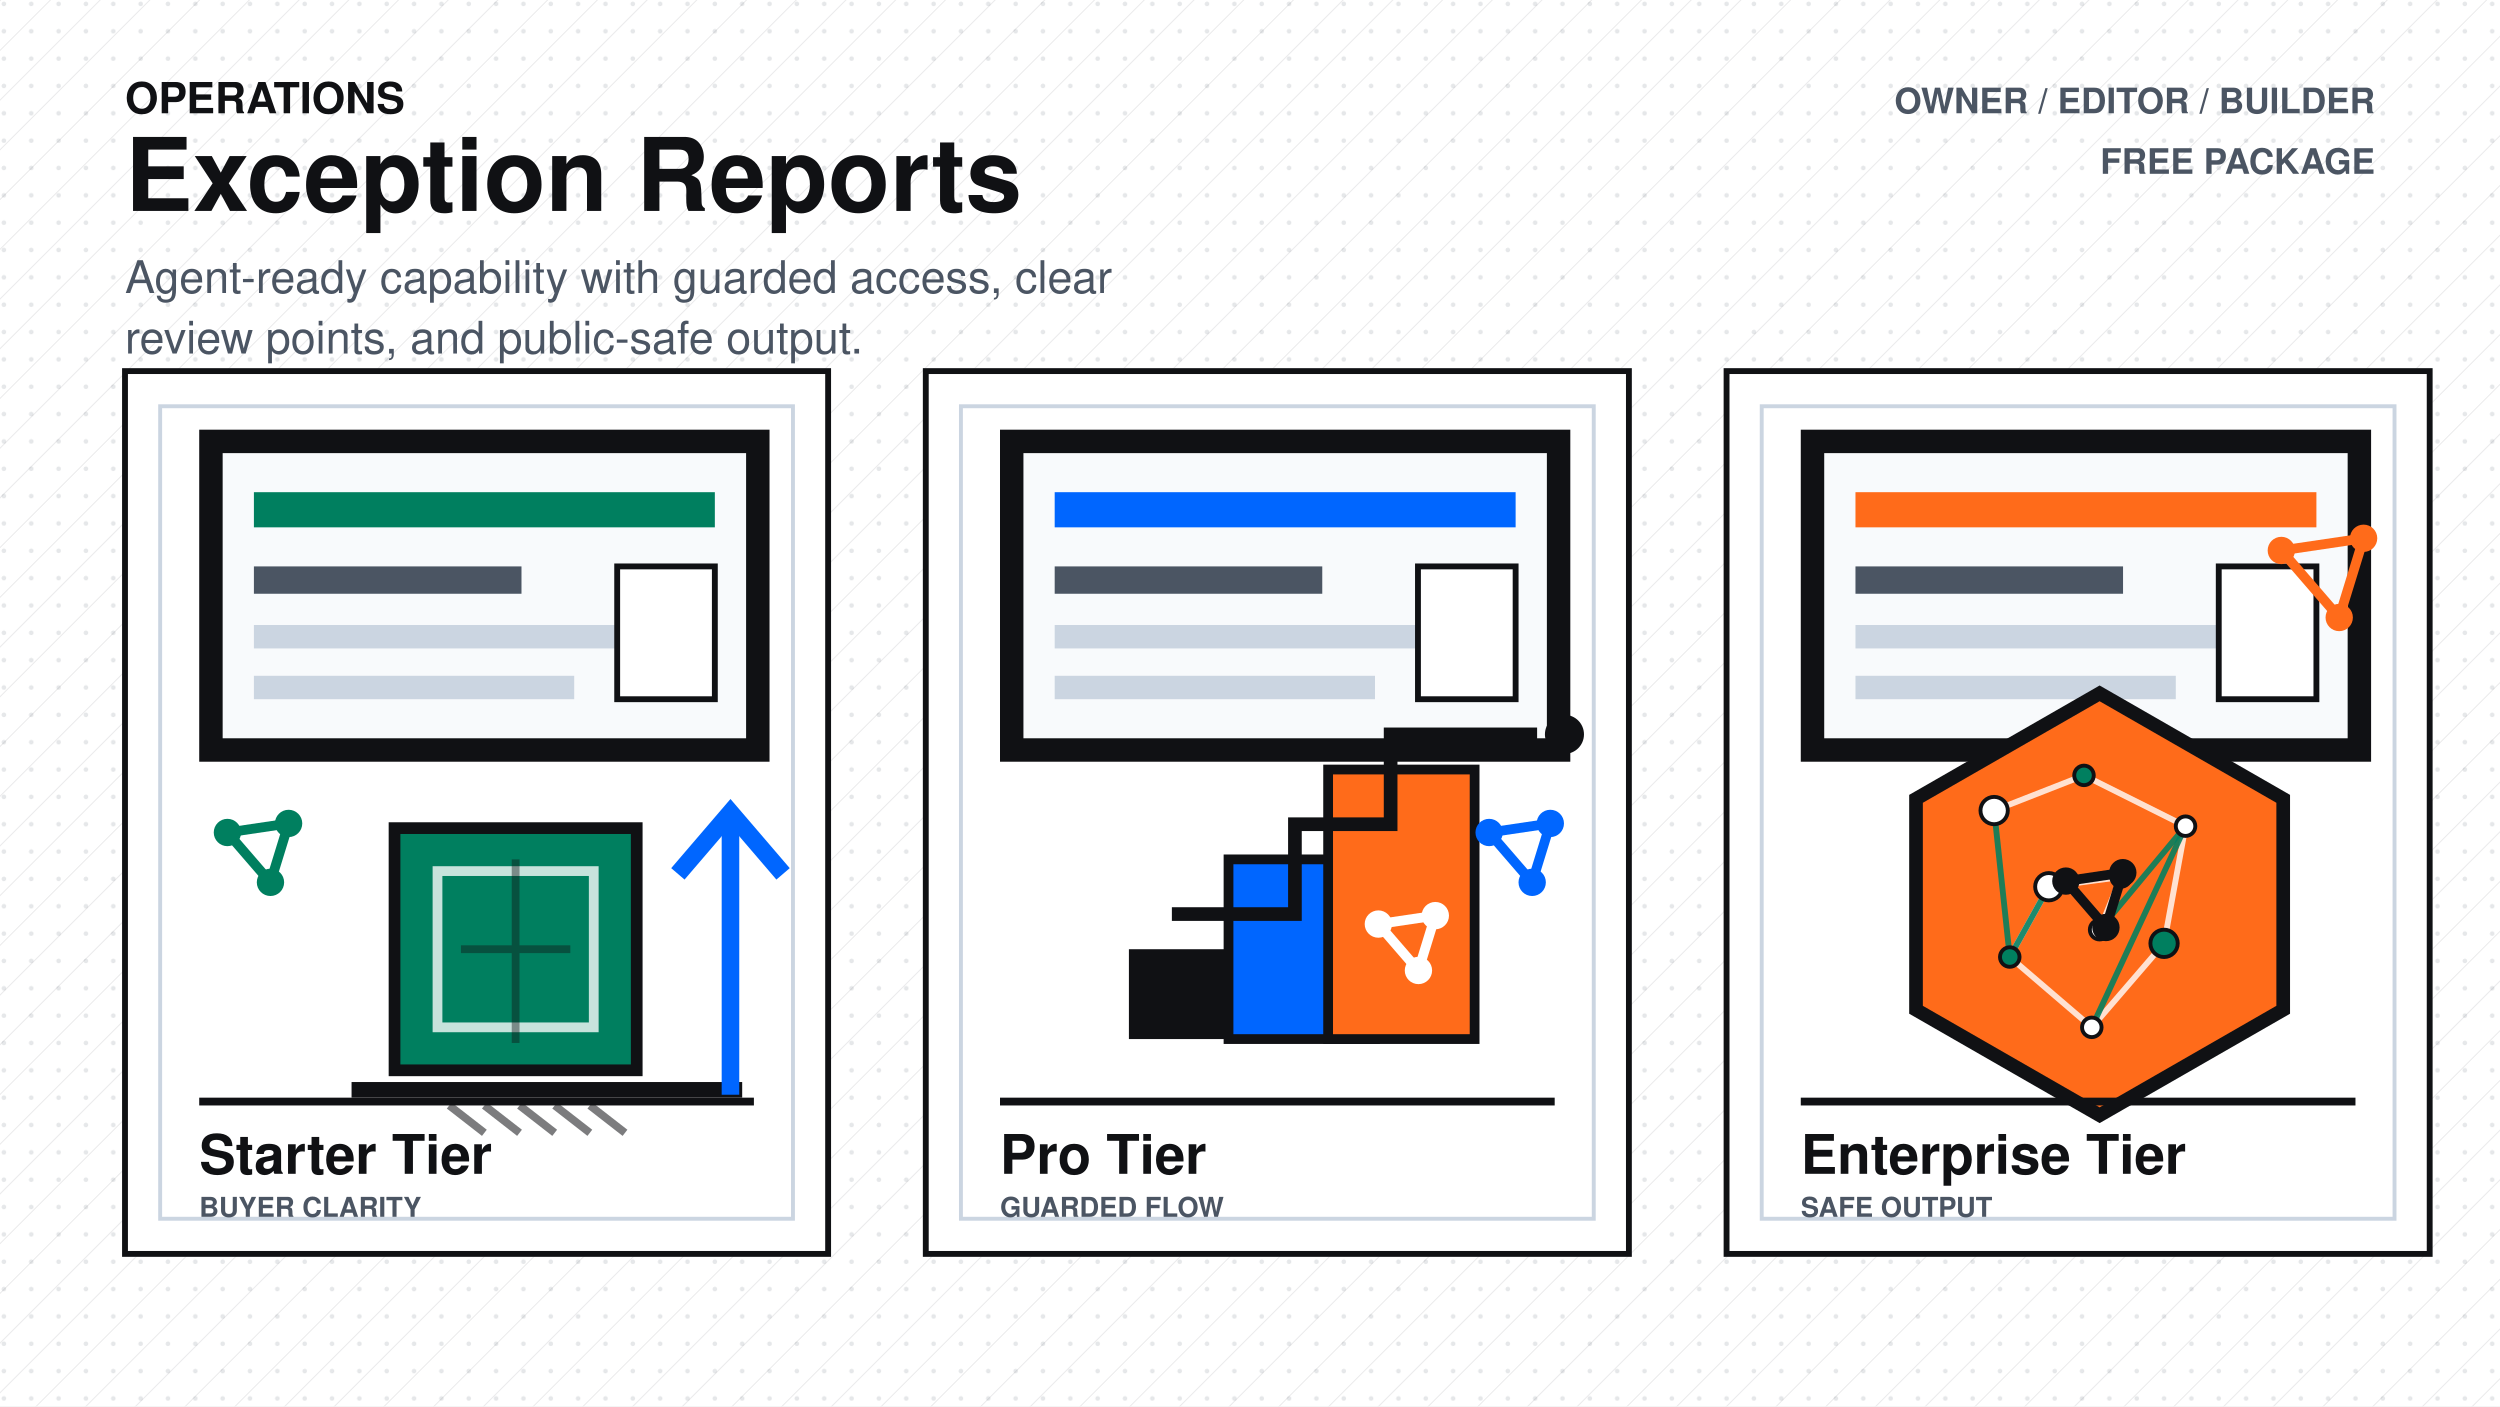
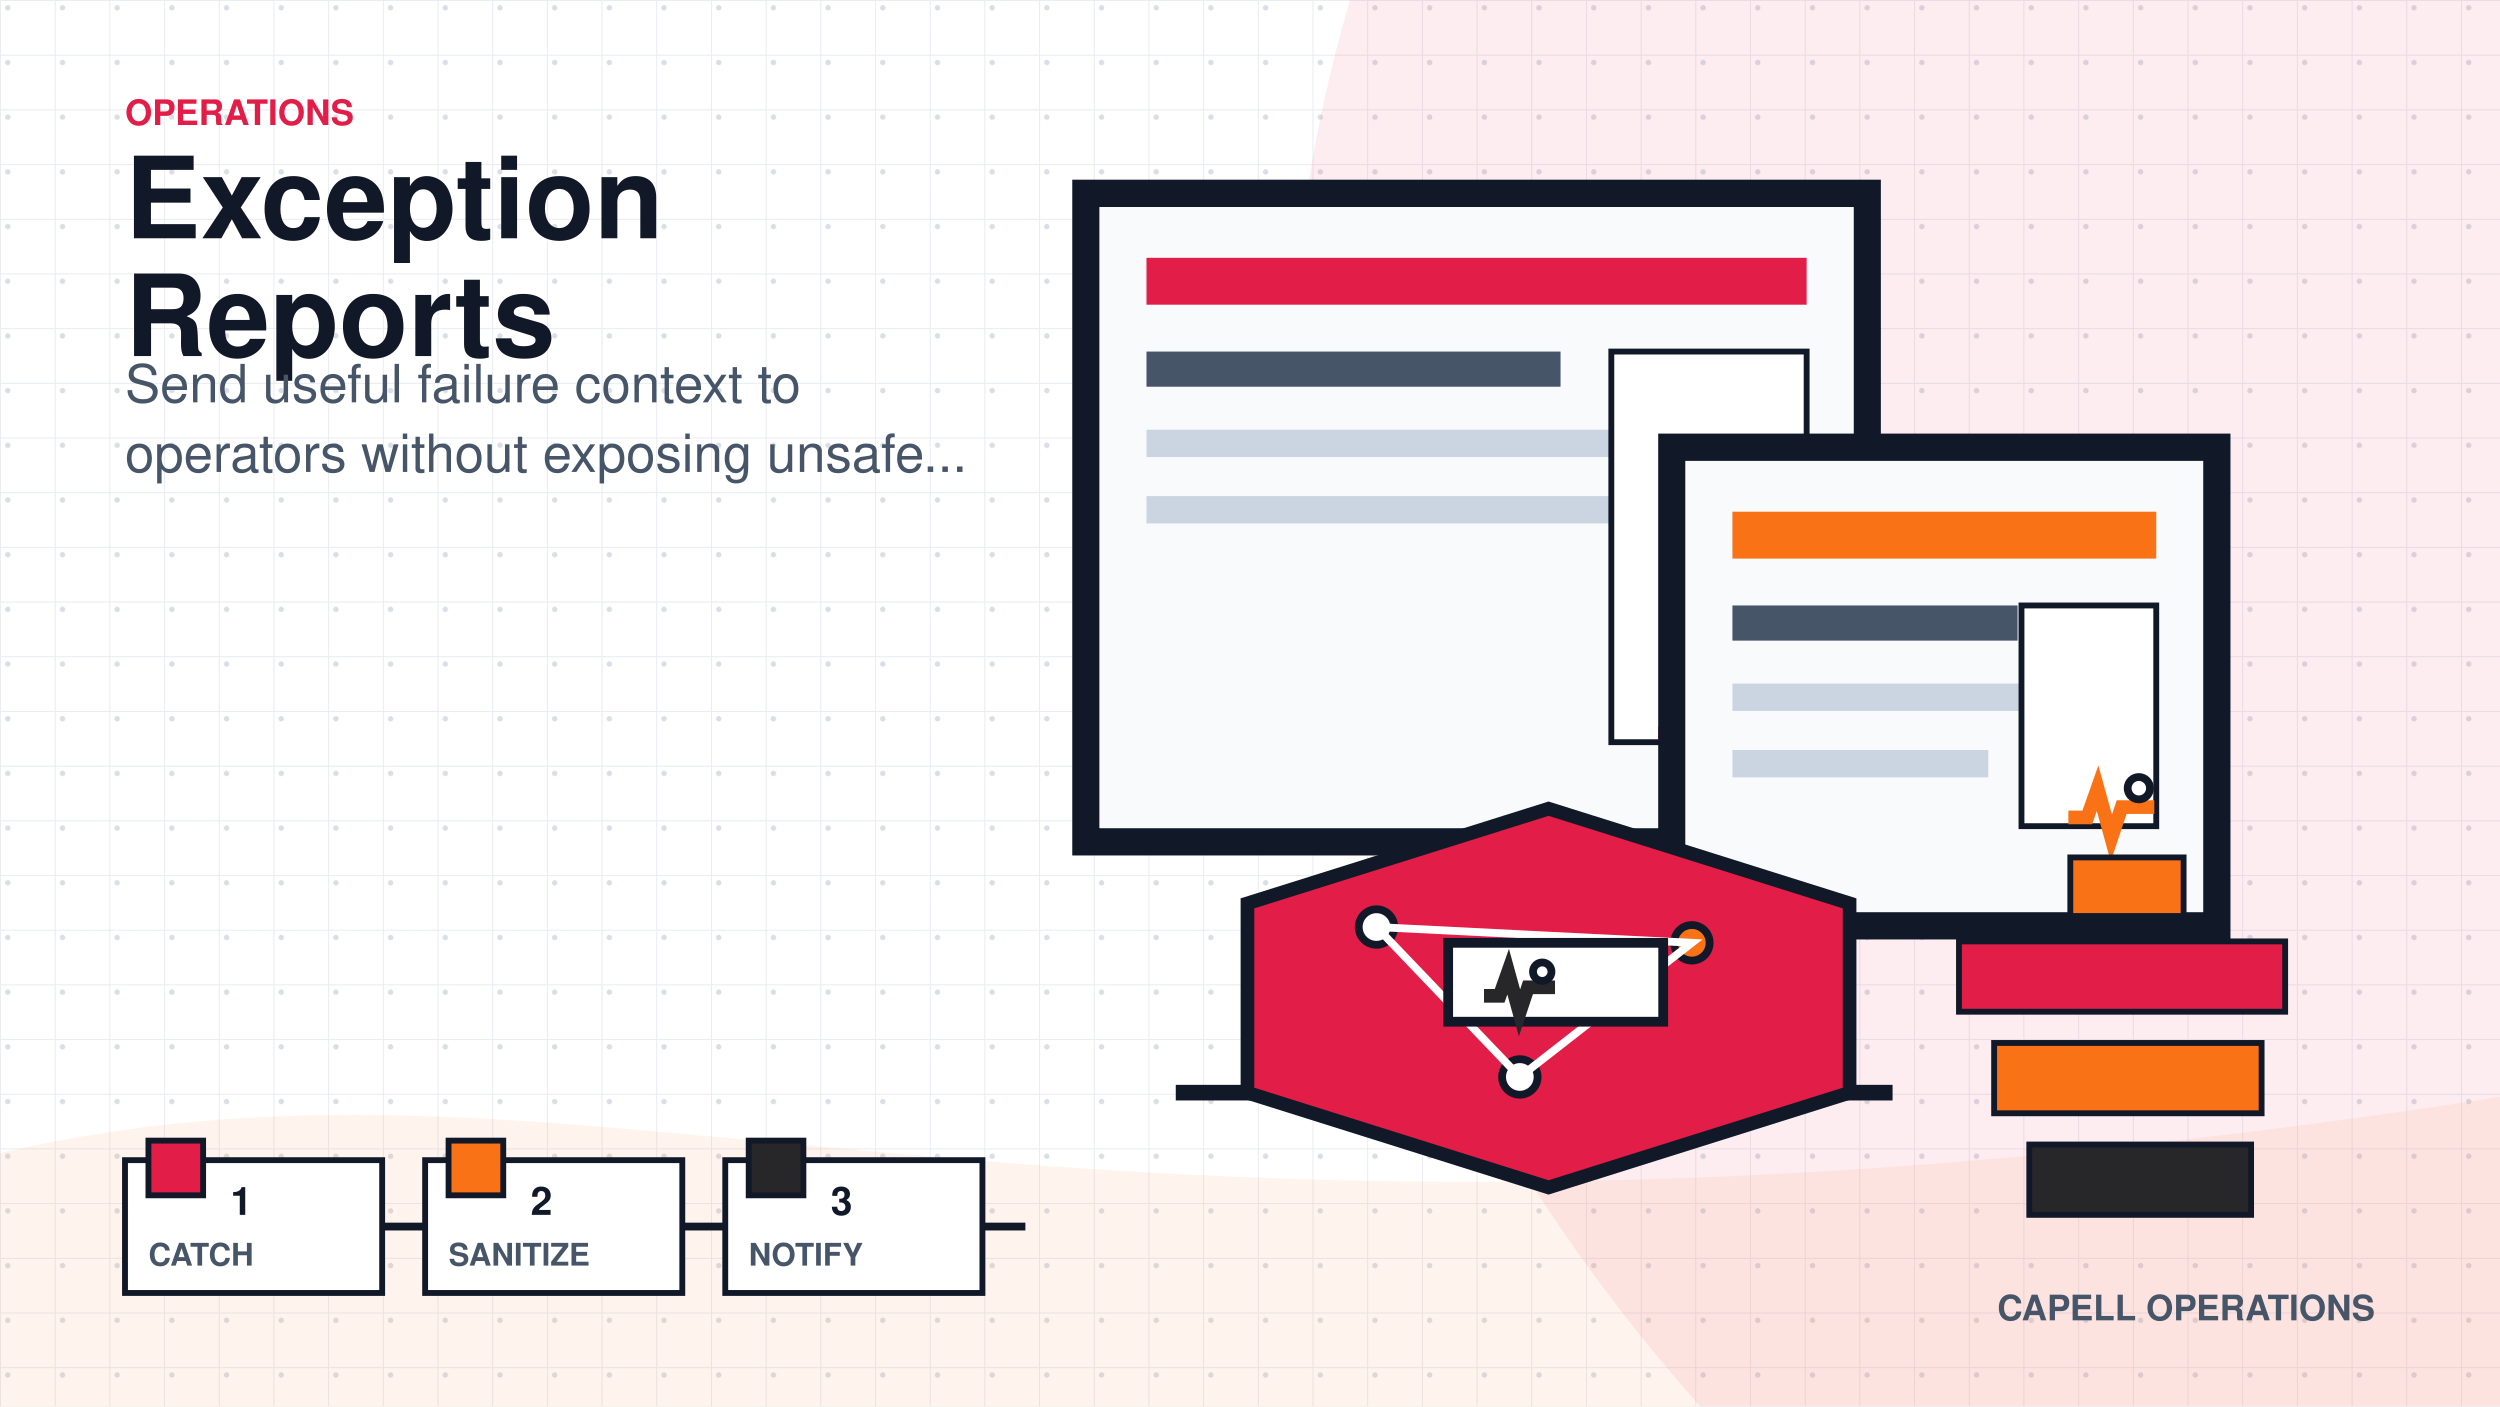
<svg xmlns="http://www.w3.org/2000/svg" width="1280" height="720" viewBox="0 0 1280 720" role="img" aria-labelledby="title desc">
  <defs>
-     <pattern id="texture-exception-reports" width="14" height="14" patternUnits="userSpaceOnUse">
-       <circle cx="2" cy="2" r="1.2" fill="#4b5563" opacity="0.14" />
-     </pattern>
-     <pattern id="lines-exception-reports" width="18" height="18" patternUnits="userSpaceOnUse" patternTransform="rotate(45)">
-       <line x1="0" y1="0" x2="0" y2="18" stroke="#101114" stroke-width="1" opacity="0.08" />
+     <pattern id="grid-exception-reports-extensionCard" width="28" height="28" patternUnits="userSpaceOnUse">
+       <path d="M28 0H0V28" fill="none" stroke="#cbd5e1" stroke-width="1" opacity="0.42" />
+       <circle cx="4" cy="4" r="1.4" fill="#94a3b8" opacity="0.35" />
    </pattern>
  </defs>
  <rect width="1280" height="720" fill="#ffffff" />
-   <rect x="0" y="0" width="1280" height="720" fill="url(#texture-exception-reports)" />
-   <rect x="0" y="0" width="1280" height="720" fill="url(#lines-exception-reports)" />
-   <g transform="translate(64 58)">
-     <text x="0" y="0" fill="#101114" font-family="Helvetica, Arial, sans-serif" font-size="22" font-weight="700">OPERATIONS</text>
-     <text x="0" y="50" fill="#101114" font-family="Helvetica, Arial, sans-serif" font-size="52" font-weight="760">Exception Reports</text>
-     <text x="0" y="92" fill="#4b5563" font-family="Helvetica, Arial, sans-serif" font-size="23">Agent-ready capability with guarded access, clear</text>
-     <text x="0" y="123" fill="#4b5563" font-family="Helvetica, Arial, sans-serif" font-size="23">review points, and public-safe output.</text>
-     <text x="1152" y="0" fill="#4b5563" font-family="Helvetica, Arial, sans-serif" font-size="18" font-weight="700" text-anchor="end">OWNER / EDITOR / BUILDER</text>
-     <text x="1152" y="31" fill="#4b5563" font-family="Helvetica, Arial, sans-serif" font-size="18" font-weight="700" text-anchor="end">FREE PACKAGE</text>
+   <rect width="1280" height="720" fill="url(#grid-exception-reports-extensionCard)" />
+   <path d="M691.2 0H1280V720H870.4C691.2 518.4 614.4 259.2 691.2 0Z" fill="#e11d48" opacity="0.08" />
+   <path d="M0 590.4C307.2 518.4 537.6 676.8 1280 561.6V720H0Z" fill="#f97316" opacity="0.08" />
+   <g transform="translate(64 64)">
+     <text x="0" y="0" fill="#e11d48" font-family="Helvetica, Arial, sans-serif" font-size="18" font-weight="800" letter-spacing="0">OPERATIONS</text>
+     <text x="0" y="58" fill="#111827" font-family="Helvetica, Arial, sans-serif" font-size="58" font-weight="800" letter-spacing="0">Exception</text>
+     <text x="0" y="118.32" fill="#111827" font-family="Helvetica, Arial, sans-serif" font-size="58" font-weight="800" letter-spacing="0">Reports</text>
+     <text x="0" y="142" fill="#475569" font-family="Helvetica, Arial, sans-serif" font-size="27" letter-spacing="0">Send useful failure context to</text>
+     <text x="0" y="177.64" fill="#475569" font-family="Helvetica, Arial, sans-serif" font-size="27" letter-spacing="0">operators without exposing unsafe...</text>
+     <g transform="translate(0 530)">
+       <line x1="0" y1="34" x2="461" y2="34" stroke="#111827" stroke-width="4" />
+       <g transform="translate(0 0)">
+         <rect x="0" y="0" width="131.667" height="68" fill="#ffffff" stroke="#111827" stroke-width="3" />
+         <rect x="12" y="-10" width="28" height="28" fill="#e11d48" stroke="#111827" stroke-width="3" />
+         <text x="54" y="28" fill="#111827" font-family="Helvetica, Arial, sans-serif" font-size="20" font-weight="800">1</text>
+         <text x="12" y="54" fill="#475569" font-family="Helvetica, Arial, sans-serif" font-size="16" font-weight="700">CATCH</text>
+       </g>
+       <g transform="translate(153.6667 0)">
+         <rect x="0" y="0" width="131.667" height="68" fill="#ffffff" stroke="#111827" stroke-width="3" />
+         <rect x="12" y="-10" width="28" height="28" fill="#f97316" stroke="#111827" stroke-width="3" />
+         <text x="54" y="28" fill="#111827" font-family="Helvetica, Arial, sans-serif" font-size="20" font-weight="800">2</text>
+         <text x="12" y="54" fill="#475569" font-family="Helvetica, Arial, sans-serif" font-size="16" font-weight="700">SANITIZE</text>
+       </g>
+       <g transform="translate(307.3333 0)">
+         <rect x="0" y="0" width="131.667" height="68" fill="#ffffff" stroke="#111827" stroke-width="3" />
+         <rect x="12" y="-10" width="28" height="28" fill="#27272a" stroke="#111827" stroke-width="3" />
+         <text x="54" y="28" fill="#111827" font-family="Helvetica, Arial, sans-serif" font-size="20" font-weight="800">3</text>
+         <text x="12" y="54" fill="#475569" font-family="Helvetica, Arial, sans-serif" font-size="16" font-weight="700">NOTIFY</text>
+       </g>
+     </g>
  </g>
-   <g transform="translate(64 190)">
-     <g transform="translate(0 0)">
-       <rect x="0" y="0" width="360" height="452" fill="#ffffff" stroke="#101114" stroke-width="3" />
-       <rect x="18" y="18" width="324" height="416" fill="none" stroke="#cbd5e1" stroke-width="2" />
-       <g transform="translate(38 30)">
-         <rect width="292" height="170" fill="#101114" />
-         <rect x="12" y="12" width="268" height="146" fill="#f8fafc" />
-         <rect x="28" y="32" width="236" height="18" fill="#007f5f" />
-         <rect x="28" y="70" width="137" height="14" fill="#4b5563" />
-         <rect x="28" y="100" width="196" height="12" fill="#cbd5e1" />
-         <rect x="28" y="126" width="164" height="12" fill="#cbd5e1" />
-         <rect x="214" y="70" width="50" height="68" fill="#ffffff" stroke="#101114" stroke-width="3" />
-       </g>
-       <g transform="translate(138 216)">
-         <line x1="-22" y1="152" x2="178" y2="152" stroke="#101114" stroke-width="8" />
-         <rect x="0" y="18" width="124" height="124" fill="#007f5f" stroke="#101114" stroke-width="6" />
-         <path d="M22 40 L102 40 L102 120 L22 120 Z" fill="none" stroke="#ffffff" stroke-width="5" opacity="0.78" />
-         <path d="M62 34 L62 128 M34 80 L90 80" stroke="#101114" stroke-width="4" opacity="0.42" />
-         <path d="M172 150 V15" fill="none" stroke="#0066ff" stroke-width="9" stroke-linecap="square" />
-         <path d="M148 38 L172 10 L196 38" fill="none" stroke="#0066ff" stroke-width="9" stroke-linecap="square" stroke-linejoin="miter" />
-         <line x1="28" y1="160" x2="46" y2="174" stroke="#101114" stroke-width="4" opacity="0.55" />
-         <line x1="46" y1="160" x2="64" y2="174" stroke="#101114" stroke-width="4" opacity="0.55" />
-         <line x1="64" y1="160" x2="82" y2="174" stroke="#101114" stroke-width="4" opacity="0.55" />
-         <line x1="82" y1="160" x2="100" y2="174" stroke="#101114" stroke-width="4" opacity="0.55" />
-         <line x1="100" y1="160" x2="118" y2="174" stroke="#101114" stroke-width="4" opacity="0.55" />
-       </g>
-       <g transform="translate(42 220)">
-         <circle cx="10.44" cy="16.24" r="7" fill="#007f5f" />
-         <circle cx="41.76" cy="11.6" r="7" fill="#007f5f" />
-         <circle cx="32.48" cy="41.76" r="7" fill="#007f5f" />
-         <line x1="10.44" y1="16.24" x2="41.76" y2="11.6" stroke="#007f5f" stroke-width="5" />
-         <line x1="41.76" y1="11.6" x2="32.48" y2="41.76" stroke="#007f5f" stroke-width="5" />
-         <line x1="32.48" y1="41.76" x2="10.44" y2="16.24" stroke="#007f5f" stroke-width="5" />
-       </g>
-       <line x1="38" y1="374" x2="322" y2="374" stroke="#101114" stroke-width="4" />
-       <text x="38" y="411" fill="#101114" font-family="Helvetica, Arial, sans-serif" font-size="28" font-weight="760">Starter Tier</text>
-       <text x="38" y="433" fill="#4b5563" font-family="Helvetica, Arial, sans-serif" font-size="14" font-weight="700">BUYER CLARITY</text>
-     </g>
-     <g transform="translate(410 0)">
-       <rect x="0" y="0" width="360" height="452" fill="#ffffff" stroke="#101114" stroke-width="3" />
-       <rect x="18" y="18" width="324" height="416" fill="none" stroke="#cbd5e1" stroke-width="2" />
-       <g transform="translate(38 30)">
-         <rect width="292" height="170" fill="#101114" />
-         <rect x="12" y="12" width="268" height="146" fill="#f8fafc" />
-         <rect x="28" y="32" width="236" height="18" fill="#0066ff" />
-         <rect x="28" y="70" width="137" height="14" fill="#4b5563" />
-         <rect x="28" y="100" width="196" height="12" fill="#cbd5e1" />
-         <rect x="28" y="126" width="164" height="12" fill="#cbd5e1" />
-         <rect x="214" y="70" width="50" height="68" fill="#ffffff" stroke="#101114" stroke-width="3" />
-       </g>
-       <g transform="translate(104 204)">
-         <rect x="0" y="92" width="75" height="46" fill="#101114" />
-         <rect x="51" y="46" width="75" height="92" fill="#0066ff" stroke="#101114" stroke-width="5" />
-         <rect x="102" y="0" width="75" height="138" fill="#ff6b1a" stroke="#101114" stroke-width="5" />
-         <path d="M22 74 H85 V28 H134 V-18 H209" fill="none" stroke="#101114" stroke-width="7" />
-         <g transform="translate(118 64)">
-           <circle cx="9.72" cy="15.12" r="7" fill="#ffffff" />
-           <circle cx="38.88" cy="10.8" r="7" fill="#ffffff" />
-           <circle cx="30.24" cy="38.88" r="7" fill="#ffffff" />
-           <line x1="9.72" y1="15.12" x2="38.88" y2="10.8" stroke="#ffffff" stroke-width="5" />
-           <line x1="38.88" y1="10.8" x2="30.24" y2="38.88" stroke="#ffffff" stroke-width="5" />
-           <line x1="30.24" y1="38.88" x2="9.72" y2="15.12" stroke="#ffffff" stroke-width="5" />
-         </g>
-         <circle cx="223" cy="-18" r="10" fill="#101114" />
-       </g>
-       <g transform="translate(278 220)">
-         <circle cx="10.44" cy="16.24" r="7" fill="#0066ff" />
-         <circle cx="41.76" cy="11.6" r="7" fill="#0066ff" />
-         <circle cx="32.48" cy="41.76" r="7" fill="#0066ff" />
-         <line x1="10.44" y1="16.24" x2="41.76" y2="11.6" stroke="#0066ff" stroke-width="5" />
-         <line x1="41.76" y1="11.6" x2="32.48" y2="41.76" stroke="#0066ff" stroke-width="5" />
-         <line x1="32.48" y1="41.76" x2="10.44" y2="16.24" stroke="#0066ff" stroke-width="5" />
-       </g>
-       <line x1="38" y1="374" x2="322" y2="374" stroke="#101114" stroke-width="4" />
-       <text x="38" y="411" fill="#101114" font-family="Helvetica, Arial, sans-serif" font-size="28" font-weight="760">Pro Tier</text>
-       <text x="38" y="433" fill="#4b5563" font-family="Helvetica, Arial, sans-serif" font-size="14" font-weight="700">GUARDED FLOW</text>
-     </g>
-     <g transform="translate(820 0)">
-       <rect x="0" y="0" width="360" height="452" fill="#ffffff" stroke="#101114" stroke-width="3" />
-       <rect x="18" y="18" width="324" height="416" fill="none" stroke="#cbd5e1" stroke-width="2" />
-       <g transform="translate(38 30)">
-         <rect width="292" height="170" fill="#101114" />
-         <rect x="12" y="12" width="268" height="146" fill="#f8fafc" />
-         <rect x="28" y="32" width="236" height="18" fill="#ff6b1a" />
-         <rect x="28" y="70" width="137" height="14" fill="#4b5563" />
-         <rect x="28" y="100" width="196" height="12" fill="#cbd5e1" />
-         <rect x="28" y="126" width="164" height="12" fill="#cbd5e1" />
-         <rect x="214" y="70" width="50" height="68" fill="#ffffff" stroke="#101114" stroke-width="3" />
-       </g>
-       <g transform="translate(83 165)">
-         <polygon points="202,54 202,162 108,216 14,162 14,54 108,0" fill="#ff6b1a" stroke="#101114" stroke-width="7" />
-         <line x1="54" y1="60" x2="100" y2="42" stroke="#ffffff" stroke-width="3" opacity="0.8" />
-         <line x1="100" y1="42" x2="152" y2="68" stroke="#ffffff" stroke-width="3" opacity="0.8" />
-         <line x1="152" y1="68" x2="141" y2="128" stroke="#ffffff" stroke-width="3" opacity="0.8" />
-         <line x1="141" y1="128" x2="104" y2="171" stroke="#ffffff" stroke-width="3" opacity="0.8" />
-         <line x1="104" y1="171" x2="62" y2="135" stroke="#ffffff" stroke-width="3" opacity="0.8" />
-         <line x1="62" y1="135" x2="82" y2="99" stroke="#ffffff" stroke-width="3" opacity="0.8" />
-         <line x1="82" y1="99" x2="119" y2="94" stroke="#ffffff" stroke-width="3" opacity="0.8" />
-         <line x1="119" y1="94" x2="108" y2="121" stroke="#ffffff" stroke-width="3" opacity="0.8" />
-         <line x1="54" y1="60" x2="62" y2="135" stroke="#007f5f" stroke-width="3" opacity="0.88" />
-         <line x1="152" y1="68" x2="108" y2="121" stroke="#007f5f" stroke-width="3" opacity="0.88" />
-         <line x1="104" y1="171" x2="152" y2="68" stroke="#007f5f" stroke-width="3" opacity="0.88" />
-         <line x1="82" y1="99" x2="62" y2="135" stroke="#007f5f" stroke-width="3" opacity="0.88" />
-         <line x1="108" y1="121" x2="108" y2="121" stroke="#007f5f" stroke-width="3" opacity="0.88" />
-         <circle cx="54" cy="60" r="7" fill="#ffffff" stroke="#101114" stroke-width="2" />
-         <circle cx="100" cy="42" r="5" fill="#007f5f" stroke="#101114" stroke-width="2" />
-         <circle cx="152" cy="68" r="5" fill="#ffffff" stroke="#101114" stroke-width="2" />
-         <circle cx="141" cy="128" r="7" fill="#007f5f" stroke="#101114" stroke-width="2" />
-         <circle cx="104" cy="171" r="5" fill="#ffffff" stroke="#101114" stroke-width="2" />
-         <circle cx="62" cy="135" r="5" fill="#007f5f" stroke="#101114" stroke-width="2" />
-         <circle cx="82" cy="99" r="7" fill="#ffffff" stroke="#101114" stroke-width="2" />
-         <circle cx="119" cy="94" r="5" fill="#007f5f" stroke="#101114" stroke-width="2" />
-         <circle cx="108" cy="121" r="5" fill="#ffffff" stroke="#101114" stroke-width="2" />
-         <g transform="translate(81 81)">
-           <circle cx="9.72" cy="15.12" r="7" fill="#101114" />
-           <circle cx="38.88" cy="10.8" r="7" fill="#101114" />
-           <circle cx="30.24" cy="38.88" r="7" fill="#101114" />
-           <line x1="9.72" y1="15.12" x2="38.88" y2="10.8" stroke="#101114" stroke-width="5" />
-           <line x1="38.88" y1="10.8" x2="30.24" y2="38.88" stroke="#101114" stroke-width="5" />
-           <line x1="30.24" y1="38.88" x2="9.72" y2="15.12" stroke="#101114" stroke-width="5" />
+   <g transform="translate(549 64)">
+     <g>
+       <rect x="0" y="28" width="414" height="346" fill="#111827" />
+       <rect x="14" y="42" width="386" height="318" fill="#f8fafc" />
+       <g>
+         <rect x="14" y="42" width="386" height="318" fill="#f8fafc" />
+         <rect x="38" y="68" width="338" height="24" fill="#e11d48" />
+         <rect x="38" y="116" width="212" height="18" fill="#475569" />
+         <rect x="38" y="156" width="290" height="14" fill="#cbd5e1" />
+         <rect x="38" y="190" width="252" height="14" fill="#cbd5e1" />
+         <rect x="276" y="116" width="100" height="200" fill="#ffffff" stroke="#111827" stroke-width="3" />
+         <g transform="translate(300 286)">
+           <path d="M0 25.52H9.68L14.96 10.56L22 36.08L27.28 20.24H44" fill="none" stroke="#e11d48" stroke-width="7" />
+           <circle cx="36.08" cy="10.56" r="5.72" fill="#ffffff" stroke="#111827" stroke-width="4" />
        </g>
      </g>
-       <g transform="translate(270 70)">
-         <circle cx="14.04" cy="21.84" r="7" fill="#ff6b1a" />
-         <circle cx="56.16" cy="15.6" r="7" fill="#ff6b1a" />
-         <circle cx="43.68" cy="56.16" r="7" fill="#ff6b1a" />
-         <line x1="14.04" y1="21.84" x2="56.16" y2="15.6" stroke="#ff6b1a" stroke-width="5" />
-         <line x1="56.16" y1="15.6" x2="43.68" y2="56.16" stroke="#ff6b1a" stroke-width="5" />
-         <line x1="43.68" y1="56.16" x2="14.04" y2="21.84" stroke="#ff6b1a" stroke-width="5" />
+       <rect x="332" y="332" width="74" height="38" fill="#e11d48" stroke="#111827" stroke-width="3" />
+     </g>
+     <g>
+       <rect x="300" y="158" width="293" height="259" fill="#111827" />
+       <rect x="314" y="172" width="265" height="231" fill="#f8fafc" />
+       <g>
+         <rect x="314" y="172" width="265" height="231" fill="#f8fafc" />
+         <rect x="338" y="198" width="217" height="24" fill="#f97316" />
+         <rect x="338" y="246" width="146" height="18" fill="#475569" />
+         <rect x="338" y="286" width="169" height="14" fill="#cbd5e1" />
+         <rect x="338" y="320" width="131" height="14" fill="#cbd5e1" />
+         <rect x="486" y="246" width="69" height="113" fill="#ffffff" stroke="#111827" stroke-width="3" />
+         <g transform="translate(510 329)">
+           <path d="M0 25.52H9.68L14.96 10.56L22 36.08L27.28 20.24H44" fill="none" stroke="#f97316" stroke-width="7" />
+           <circle cx="36.08" cy="10.56" r="5.72" fill="#ffffff" stroke="#111827" stroke-width="4" />
+         </g>
      </g>
-       <line x1="38" y1="374" x2="322" y2="374" stroke="#101114" stroke-width="4" />
-       <text x="38" y="411" fill="#101114" font-family="Helvetica, Arial, sans-serif" font-size="28" font-weight="760">Enterprise Tier</text>
-       <text x="38" y="433" fill="#4b5563" font-family="Helvetica, Arial, sans-serif" font-size="14" font-weight="700">SAFE OUTPUT</text>
+       <rect x="511" y="375" width="58" height="30" fill="#f97316" stroke="#111827" stroke-width="3" />
+     </g>
+     <g transform="translate(53 346)">
+       <rect x="0" y="145.44" width="367" height="8" fill="#111827" />
+       <polygon points="190.84,4.04 344.98,52.52 344.98,149.48 190.84,197.96 36.7,149.48 36.7,52.52" fill="#e11d48" stroke="#111827" stroke-width="7" />
+       <circle cx="102.76" cy="64.64" r="9.09" fill="#ffffff" stroke="#111827" stroke-width="4" />
+       <circle cx="264.24" cy="72.72" r="9.09" fill="#f97316" stroke="#111827" stroke-width="4" />
+       <circle cx="176.16" cy="141.4" r="9.09" fill="#ffffff" stroke="#111827" stroke-width="4" />
+       <path d="M102.76 64.64 L264.24 72.72 L176.16 141.4 Z" fill="none" stroke="#ffffff" stroke-width="4" />
+       <rect x="139.46" y="72.72" width="110.1" height="40.4" fill="#ffffff" stroke="#111827" stroke-width="5" />
+       <g transform="translate(157.81 78.78)">
+         <path d="M0 21.089H7.999L12.362 8.726L18.18 29.815L22.543 16.726H36.36" fill="none" stroke="#27272a" stroke-width="7" />
+         <circle cx="29.815" cy="8.726" r="4.727" fill="#ffffff" stroke="#111827" stroke-width="4" />
+       </g>
+     </g>
+     <g transform="translate(454 418)">
+       <rect x="0" y="0" width="167" height="36" fill="#e11d48" stroke="#111827" stroke-width="3" />
+       <rect x="18" y="52" width="136.94" height="36" fill="#f97316" stroke="#111827" stroke-width="3" />
+       <rect x="36" y="104" width="113.56" height="36" fill="#27272a" stroke="#111827" stroke-width="3" />
    </g>
  </g>
+   <text x="1216" y="676" text-anchor="end" fill="#475569" font-family="Helvetica, Arial, sans-serif" font-size="18" font-weight="700">CAPELL OPERATIONS</text>
</svg>
